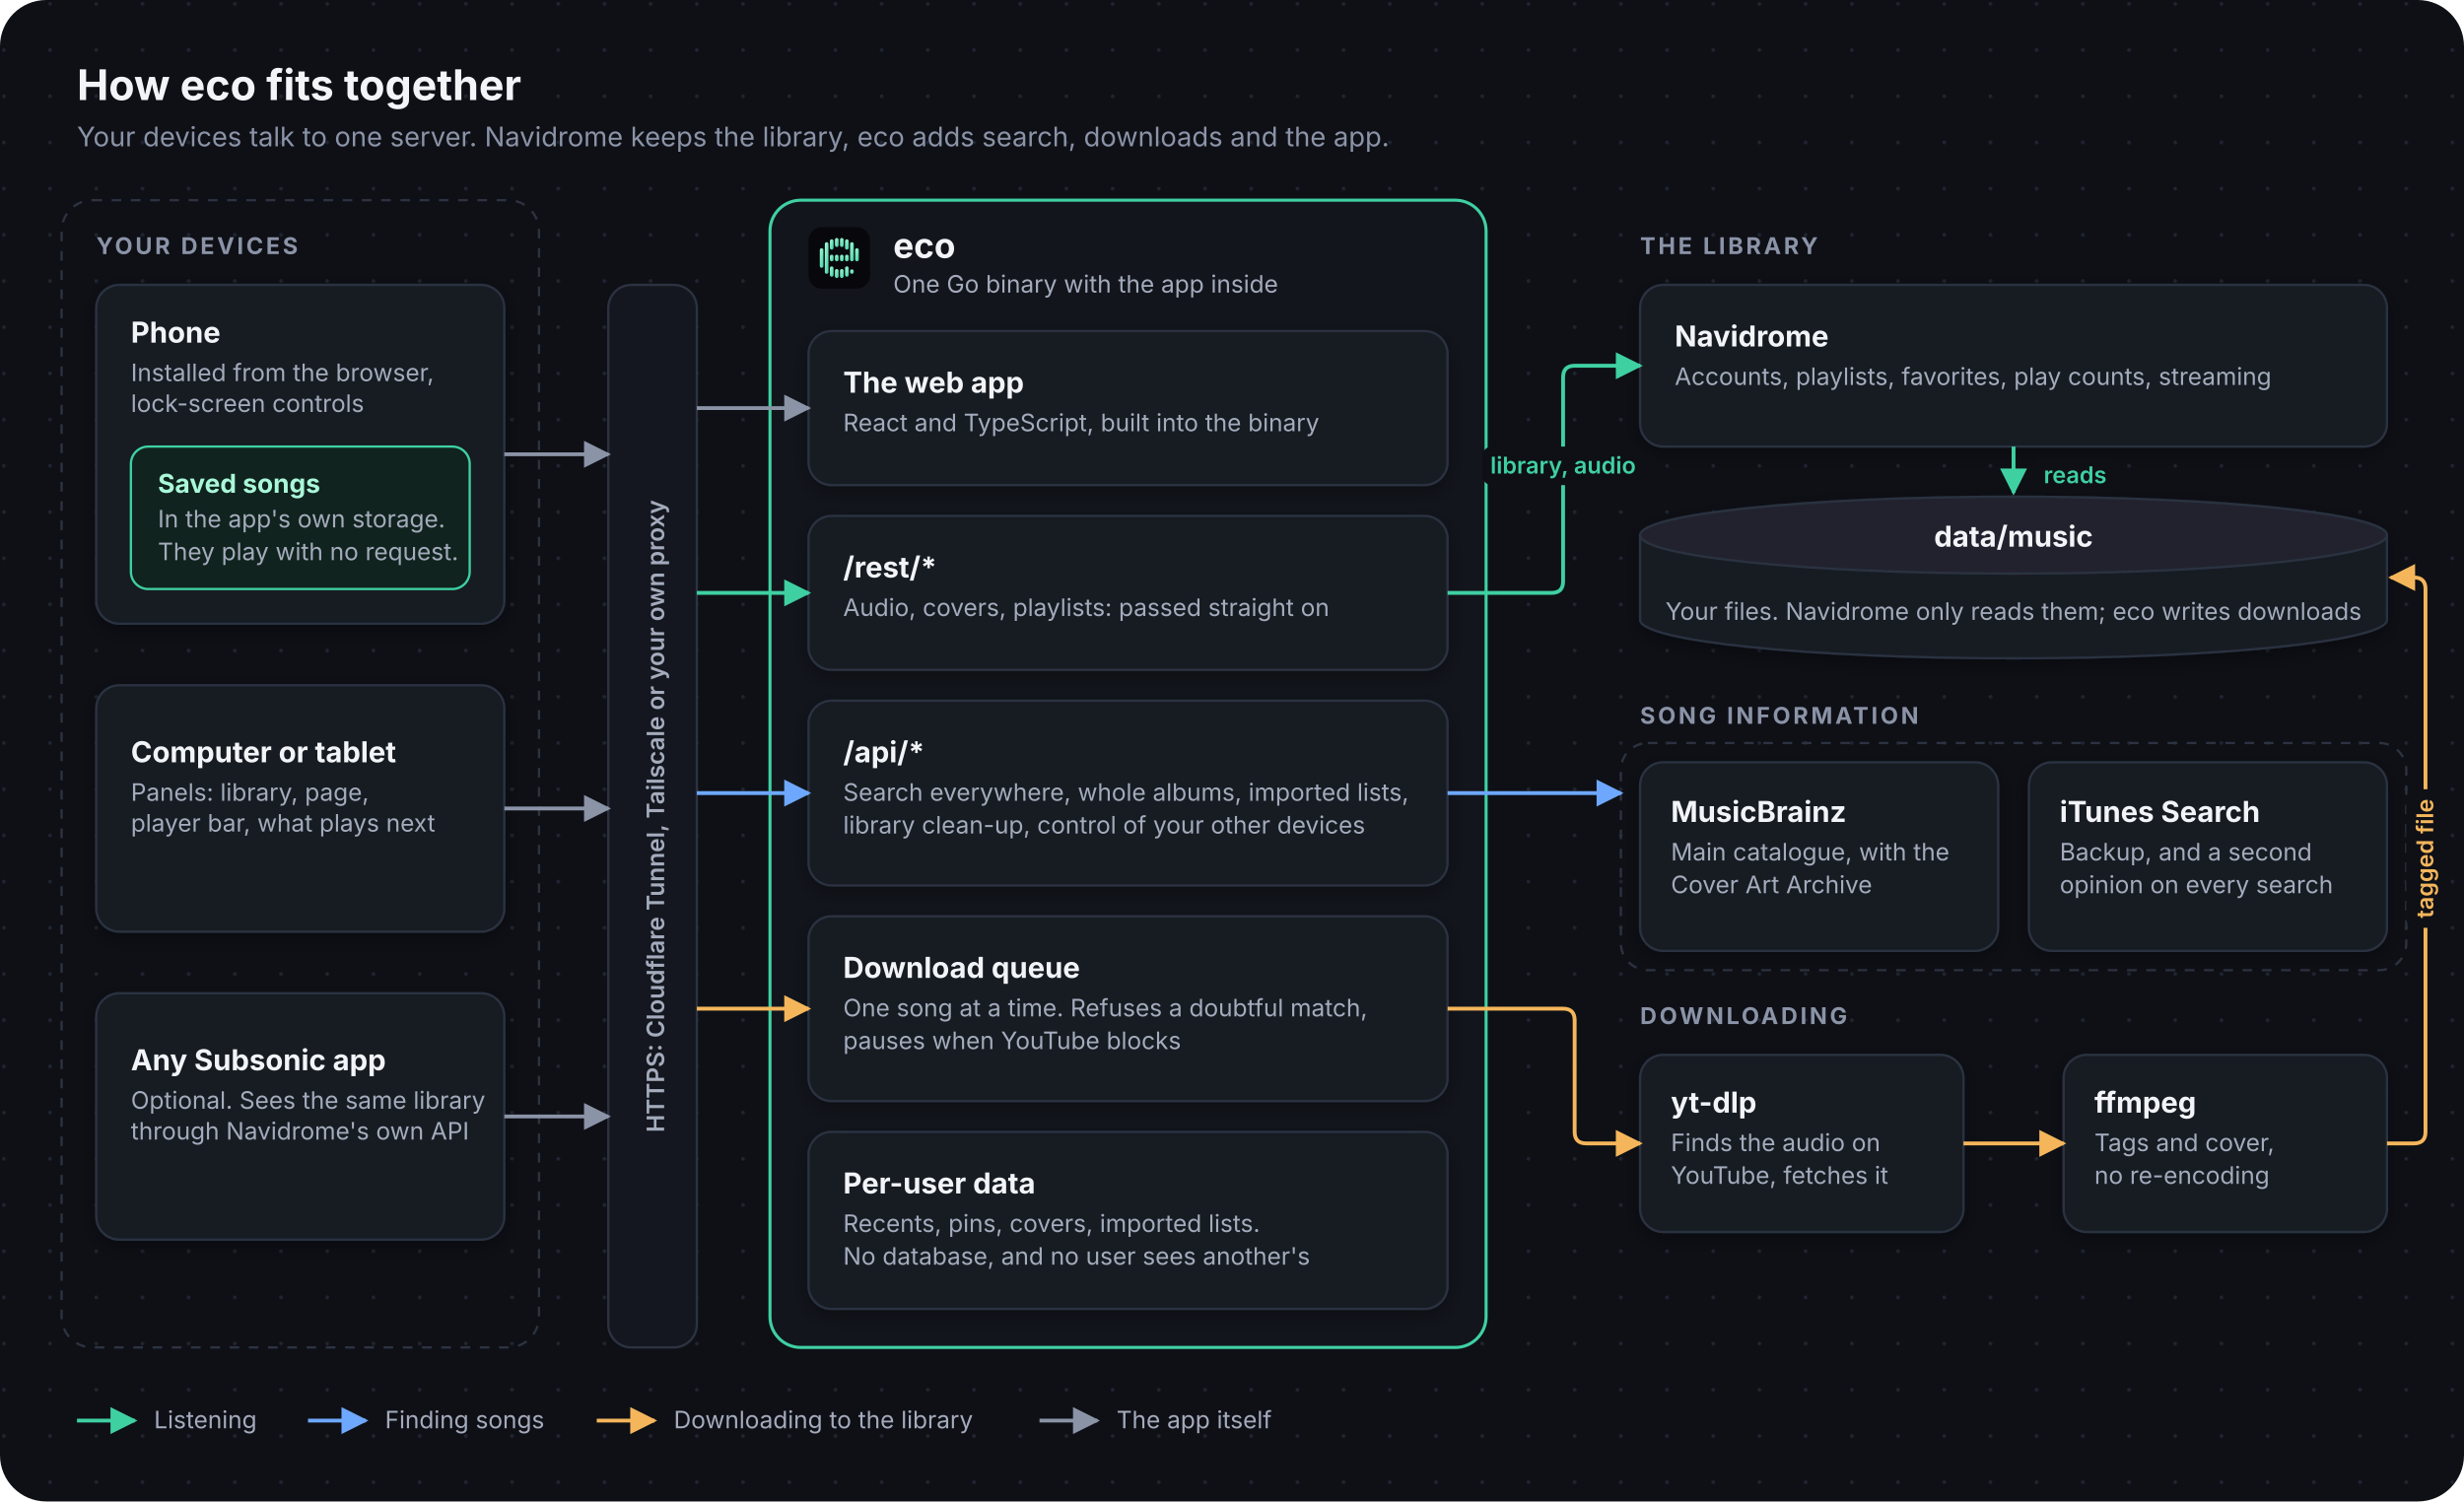
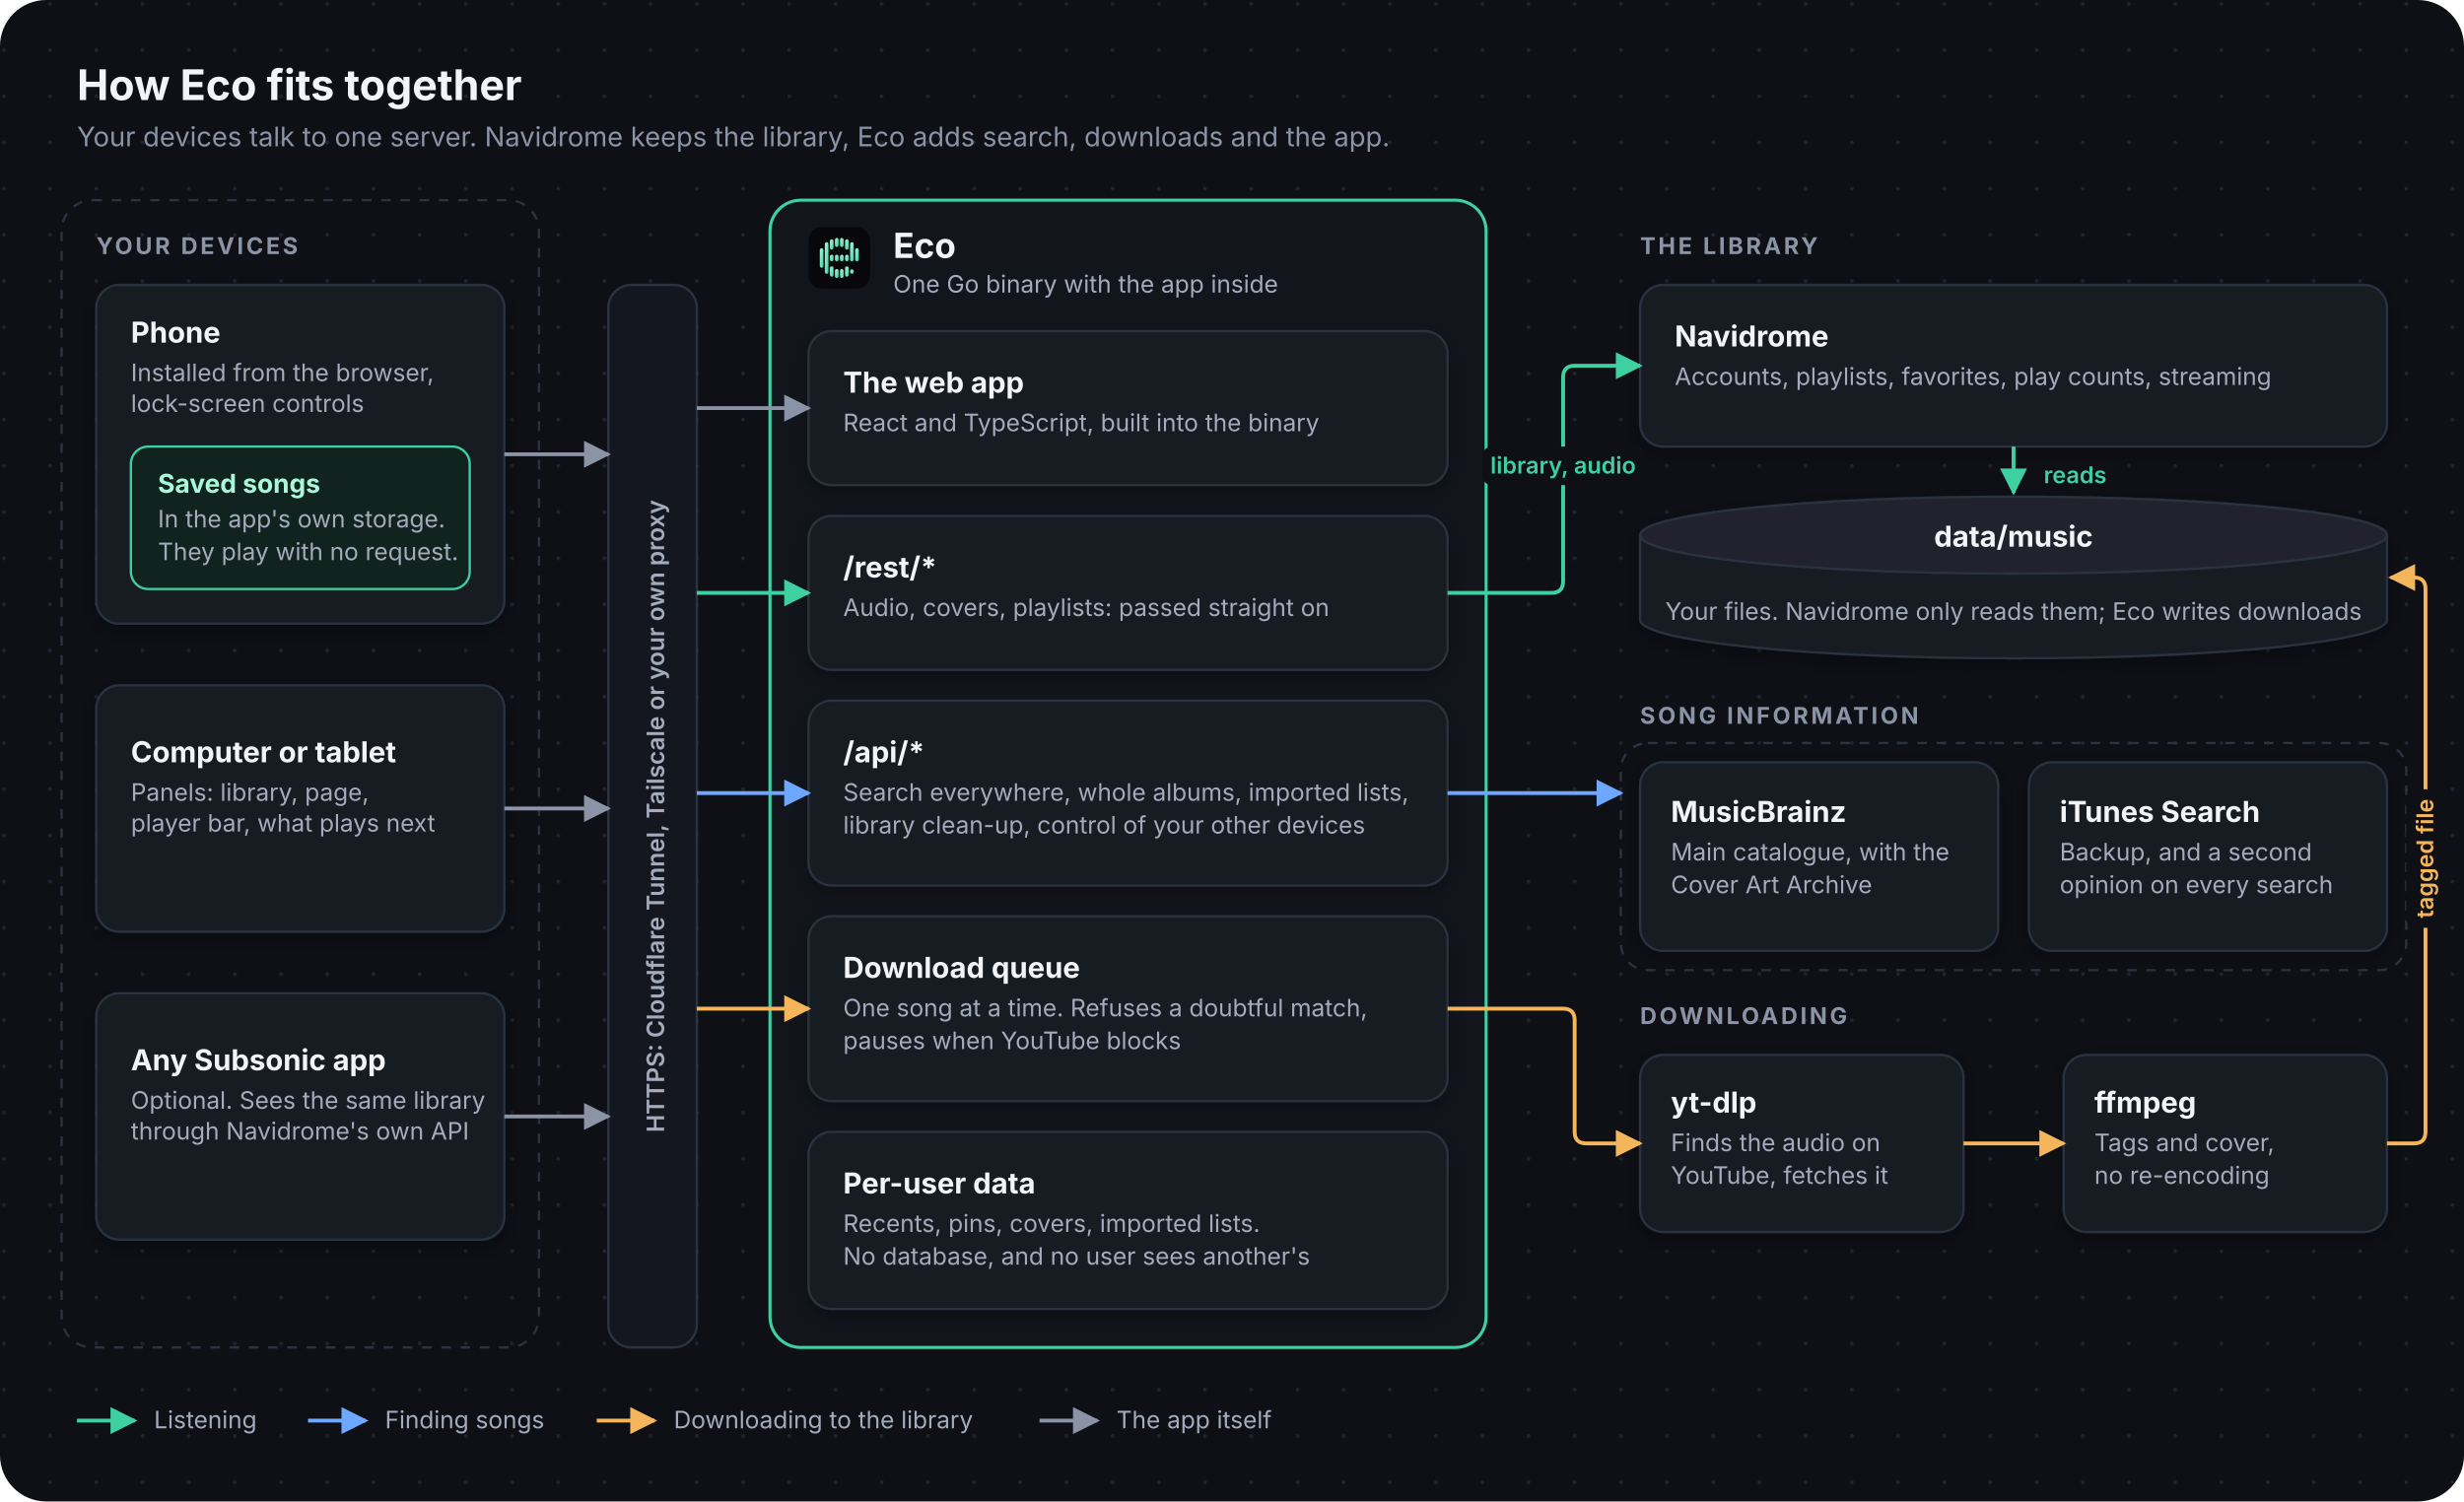
<svg xmlns="http://www.w3.org/2000/svg" viewBox="0 0 1280 780" width="1280" height="780" role="img" aria-labelledby="title desc">
  <defs>
    <pattern id="dots" width="24" height="24" patternUnits="userSpaceOnUse">
      <circle cx="2" cy="2" r="1" fill="#1f2430" />
    </pattern>
    <linearGradient id="mint" x1="0" y1="0" x2="1" y2="1">
      <stop offset="0" stop-color="#a9f8d9" />
      <stop offset="1" stop-color="#3fd0a2" />
    </linearGradient>
    <filter id="lift" x="-10%" y="-10%" width="120%" height="130%">
      <feDropShadow dx="0" dy="3" stdDeviation="5" flood-color="#000" flood-opacity=".35" />
    </filter>
    <marker id="a-mint" viewBox="0 0 10 10" refX="9" refY="5" markerWidth="7" markerHeight="7" orient="auto-start-reverse">
      <path d="M0 0 10 5 0 10z" fill="#3fd0a2" />
    </marker>
    <marker id="a-blue" viewBox="0 0 10 10" refX="9" refY="5" markerWidth="7" markerHeight="7" orient="auto-start-reverse">
      <path d="M0 0 10 5 0 10z" fill="#6ea8fe" />
    </marker>
    <marker id="a-amber" viewBox="0 0 10 10" refX="9" refY="5" markerWidth="7" markerHeight="7" orient="auto-start-reverse">
      <path d="M0 0 10 5 0 10z" fill="#f5b65b" />
    </marker>
    <marker id="a-grey" viewBox="0 0 10 10" refX="9" refY="5" markerWidth="7" markerHeight="7" orient="auto-start-reverse">
      <path d="M0 0 10 5 0 10z" fill="#8b93a7" />
    </marker>
  </defs>
  <style>
    text { font-family: Inter, -apple-system, BlinkMacSystemFont, "Segoe UI", Roboto, Helvetica, Arial, sans-serif; }
    .h { font-size: 22px; font-weight: 700; fill: #f2f4f8; }
    .sub { font-size: 14px; fill: #8b93a7; }
    .group { font-size: 12px; font-weight: 700; letter-spacing: 1.4px; fill: #8b93a7; }
    .t { font-size: 15px; font-weight: 650; fill: #f2f4f8; }
    .d { font-size: 12.5px; fill: #a4abbc; }
    .label { font-size: 12px; font-weight: 600; }
    .card { fill: #181b24; stroke: #2c3240; stroke-width: 1.2; filter: url(#lift); }
    .box { fill: none; stroke: #2c3240; stroke-width: 1.2; stroke-dasharray: 5 5; }
    .edge { fill: none; stroke-width: 2; stroke-linejoin: round; }
    .mint { stroke: #3fd0a2; } .blue { stroke: #6ea8fe; } .amber { stroke: #f5b65b; } .grey { stroke: #8b93a7; }
    .fmint { fill: #3fd0a2; } .fblue { fill: #6ea8fe; } .famber { fill: #f5b65b; } .fgrey { fill: #a4abbc; }
    .tag { fill: #0e1016; }
  </style>
  <rect width="1280" height="780" rx="24" fill="#0e1016" />
  <rect width="1280" height="780" rx="24" fill="url(#dots)" />
-   <text x="40" y="52" class="h">How eco fits together</text>
-   <text x="40" y="76" class="sub">Your devices talk to one server. Navidrome keeps the library, eco adds search, downloads and the app.</text>
+   <text x="40" y="52" class="h">How Eco fits together</text>
+   <text x="40" y="76" class="sub">Your devices talk to one server. Navidrome keeps the library, Eco adds search, downloads and the app.</text>
  <rect x="32" y="104" width="248" height="596" rx="16" class="box" />
  <text x="50" y="132" class="group">YOUR DEVICES</text>
  <rect x="50" y="148" width="212" height="176" rx="12" class="card" />
  <text x="68" y="178" class="t">Phone</text>
  <text x="68" y="198" class="d">Installed from the browser,</text>
  <text x="68" y="214" class="d">lock-screen controls</text>
  <rect x="68" y="232" width="176" height="74" rx="9" fill="#10231e" stroke="#3fd0a2" stroke-width="1.2" />
  <text x="82" y="256" font-size="13.5" font-weight="650" fill="#a9f8d9">Saved songs</text>
  <text x="82" y="274" class="d">In the app's own storage.</text>
  <text x="82" y="291" class="d">They play with no request.</text>
  <rect x="50" y="356" width="212" height="128" rx="12" class="card" />
  <text x="68" y="396" class="t">Computer or tablet</text>
  <text x="68" y="416" class="d">Panels: library, page,</text>
  <text x="68" y="432" class="d">player bar, what plays next</text>
  <rect x="50" y="516" width="212" height="128" rx="12" class="card" />
  <text x="68" y="556" class="t">Any Subsonic app</text>
  <text x="68" y="576" class="d">Optional. Sees the same library</text>
  <text x="68" y="592" class="d">through Navidrome's own API</text>
  <rect x="316" y="148" width="46" height="552" rx="12" fill="#14171f" stroke="#2c3240" stroke-width="1.2" />
  <text transform="translate(345 424) rotate(-90)" text-anchor="middle" class="d" font-weight="600">HTTPS: Cloudflare Tunnel, Tailscale or your own proxy</text>
  <path d="M262 236H316" class="edge grey" marker-end="url(#a-grey)" />
  <path d="M262 420H316" class="edge grey" marker-end="url(#a-grey)" />
  <path d="M262 580H316" class="edge grey" marker-end="url(#a-grey)" />
  <rect x="400" y="104" width="372" height="596" rx="16" fill="#12151c" stroke="#3fd0a2" stroke-width="1.6" />
  <g transform="translate(420 118) scale(.0625)">
    <rect width="512" height="512" rx="112" fill="#08080c" />
    <g fill="url(#mint)">
      <rect x="94" y="175" width="30" height="163" rx="15" />
      <rect x="136" y="125" width="30" height="263" rx="15" />
      <rect x="178" y="101" width="30" height="86" rx="15" />
      <rect x="178" y="229" width="30" height="55" rx="15" />
      <rect x="178" y="326" width="30" height="86" rx="15" />
      <rect x="220" y="90" width="30" height="75" rx="15" />
      <rect x="220" y="229" width="30" height="55" rx="15" />
      <rect x="220" y="348" width="30" height="75" rx="15" />
      <rect x="262" y="90" width="30" height="75" rx="15" />
      <rect x="262" y="229" width="30" height="55" rx="15" />
      <rect x="262" y="348" width="30" height="75" rx="15" />
      <rect x="304" y="101" width="30" height="86" rx="15" />
      <rect x="304" y="229" width="30" height="55" rx="15" />
      <rect x="304" y="326" width="30" height="86" rx="15" />
      <rect x="346" y="125" width="30" height="159" rx="15" />
      <rect x="346" y="351" width="30" height="37" rx="15" />
      <rect x="388" y="175" width="30" height="109" rx="15" />
    </g>
  </g>
-   <text x="464" y="134" font-size="18" font-weight="700" fill="#f2f4f8">eco</text>
+   <text x="464" y="134" font-size="18" font-weight="700" fill="#f2f4f8">Eco</text>
  <text x="464" y="152" class="d">One Go binary with the app inside</text>
  <rect x="420" y="172" width="332" height="80" rx="12" class="card" />
  <text x="438" y="204" class="t">The web app</text>
  <text x="438" y="224" class="d">React and TypeScript, built into the binary</text>
  <rect x="420" y="268" width="332" height="80" rx="12" class="card" />
  <text x="438" y="300" class="t">/rest/*</text>
  <text x="438" y="320" class="d">Audio, covers, playlists: passed straight on</text>
  <rect x="420" y="364" width="332" height="96" rx="12" class="card" />
  <text x="438" y="396" class="t">/api/*</text>
  <text x="438" y="416" class="d">Search everywhere, whole albums, imported lists,</text>
  <text x="438" y="433" class="d">library clean-up, control of your other devices</text>
  <rect x="420" y="476" width="332" height="96" rx="12" class="card" />
  <text x="438" y="508" class="t">Download queue</text>
  <text x="438" y="528" class="d">One song at a time. Refuses a doubtful match,</text>
  <text x="438" y="545" class="d">pauses when YouTube blocks</text>
  <rect x="420" y="588" width="332" height="92" rx="12" class="card" />
  <text x="438" y="620" class="t">Per-user data</text>
  <text x="438" y="640" class="d">Recents, pins, covers, imported lists.</text>
  <text x="438" y="657" class="d">No database, and no user sees another's</text>
  <path d="M362 212H420" class="edge grey" marker-end="url(#a-grey)" />
  <path d="M362 308H420" class="edge mint" marker-end="url(#a-mint)" />
  <path d="M362 412H420" class="edge blue" marker-end="url(#a-blue)" />
  <path d="M362 524H420" class="edge amber" marker-end="url(#a-amber)" />
  <text x="852" y="132" class="group">THE LIBRARY</text>
  <rect x="852" y="148" width="388" height="84" rx="12" class="card" />
  <text x="870" y="180" class="t">Navidrome</text>
  <text x="870" y="200" class="d">Accounts, playlists, favorites, play counts, streaming</text>
  <g filter="url(#lift)">
    <path d="M852 278v44c0 11 87 20 194 20s194-9 194-20v-44z" fill="#181b24" stroke="#2c3240" stroke-width="1.2" />
    <ellipse cx="1046" cy="278" rx="194" ry="20" fill="#20242f" stroke="#2c3240" stroke-width="1.2" />
  </g>
  <text x="1046" y="284" text-anchor="middle" class="t">data/music</text>
-   <text x="1046" y="322" text-anchor="middle" class="d">Your files. Navidrome only reads them; eco writes downloads</text>
+   <text x="1046" y="322" text-anchor="middle" class="d">Your files. Navidrome only reads them; Eco writes downloads</text>
  <text x="852" y="376" class="group">SONG INFORMATION</text>
  <rect x="842" y="386" width="408" height="118" rx="14" class="box" />
  <rect x="852" y="396" width="186" height="98" rx="12" class="card" />
  <text x="868" y="427" class="t">MusicBrainz</text>
  <text x="868" y="447" class="d">Main catalogue, with the</text>
  <text x="868" y="464" class="d">Cover Art Archive</text>
  <rect x="1054" y="396" width="186" height="98" rx="12" class="card" />
  <text x="1070" y="427" class="t">iTunes Search</text>
  <text x="1070" y="447" class="d">Backup, and a second</text>
  <text x="1070" y="464" class="d">opinion on every search</text>
  <text x="852" y="532" class="group">DOWNLOADING</text>
  <rect x="852" y="548" width="168" height="92" rx="12" class="card" />
  <text x="868" y="578" class="t">yt-dlp</text>
  <text x="868" y="598" class="d">Finds the audio on</text>
  <text x="868" y="615" class="d">YouTube, fetches it</text>
  <rect x="1072" y="548" width="168" height="92" rx="12" class="card" />
  <text x="1088" y="578" class="t">ffmpeg</text>
  <text x="1088" y="598" class="d">Tags and cover,</text>
  <text x="1088" y="615" class="d">no re-encoding</text>
  <path d="M752 308H806Q812 308 812 302V196Q812 190 818 190H852" class="edge mint" marker-end="url(#a-mint)" />
  <path d="M1046 232V256" class="edge mint" marker-end="url(#a-mint)" />
  <path d="M752 412H842" class="edge blue" marker-end="url(#a-blue)" />
  <path d="M752 524H812Q818 524 818 530V588Q818 594 824 594H852" class="edge amber" marker-end="url(#a-amber)" />
  <path d="M1020 594H1072" class="edge amber" marker-end="url(#a-amber)" />
  <path d="M1240 594H1254Q1260 594 1260 588V306Q1260 300 1254 300H1242" class="edge amber" marker-end="url(#a-amber)" />
  <rect x="770" y="232" width="84" height="20" rx="5" class="tag" />
  <text x="812" y="246" text-anchor="middle" class="label fmint">library, audio</text>
  <rect x="1056" y="238" width="44" height="18" rx="5" class="tag" />
  <text x="1078" y="251" text-anchor="middle" class="label fmint">reads</text>
  <rect x="1224" y="436" width="72" height="20" rx="5" class="tag" transform="rotate(-90 1260 446)" />
  <text transform="translate(1264 446) rotate(-90)" text-anchor="middle" class="label famber">tagged file</text>
  <g transform="translate(40 738)">
    <path d="M0 0H30" class="edge mint" marker-end="url(#a-mint)" />
    <text x="40" y="4" class="d">Listening</text>
    <path d="M120 0H150" class="edge blue" marker-end="url(#a-blue)" />
    <text x="160" y="4" class="d">Finding songs</text>
    <path d="M270 0H300" class="edge amber" marker-end="url(#a-amber)" />
    <text x="310" y="4" class="d">Downloading to the library</text>
    <path d="M500 0H530" class="edge grey" marker-end="url(#a-grey)" />
    <text x="540" y="4" class="d">The app itself</text>
  </g>
</svg>
